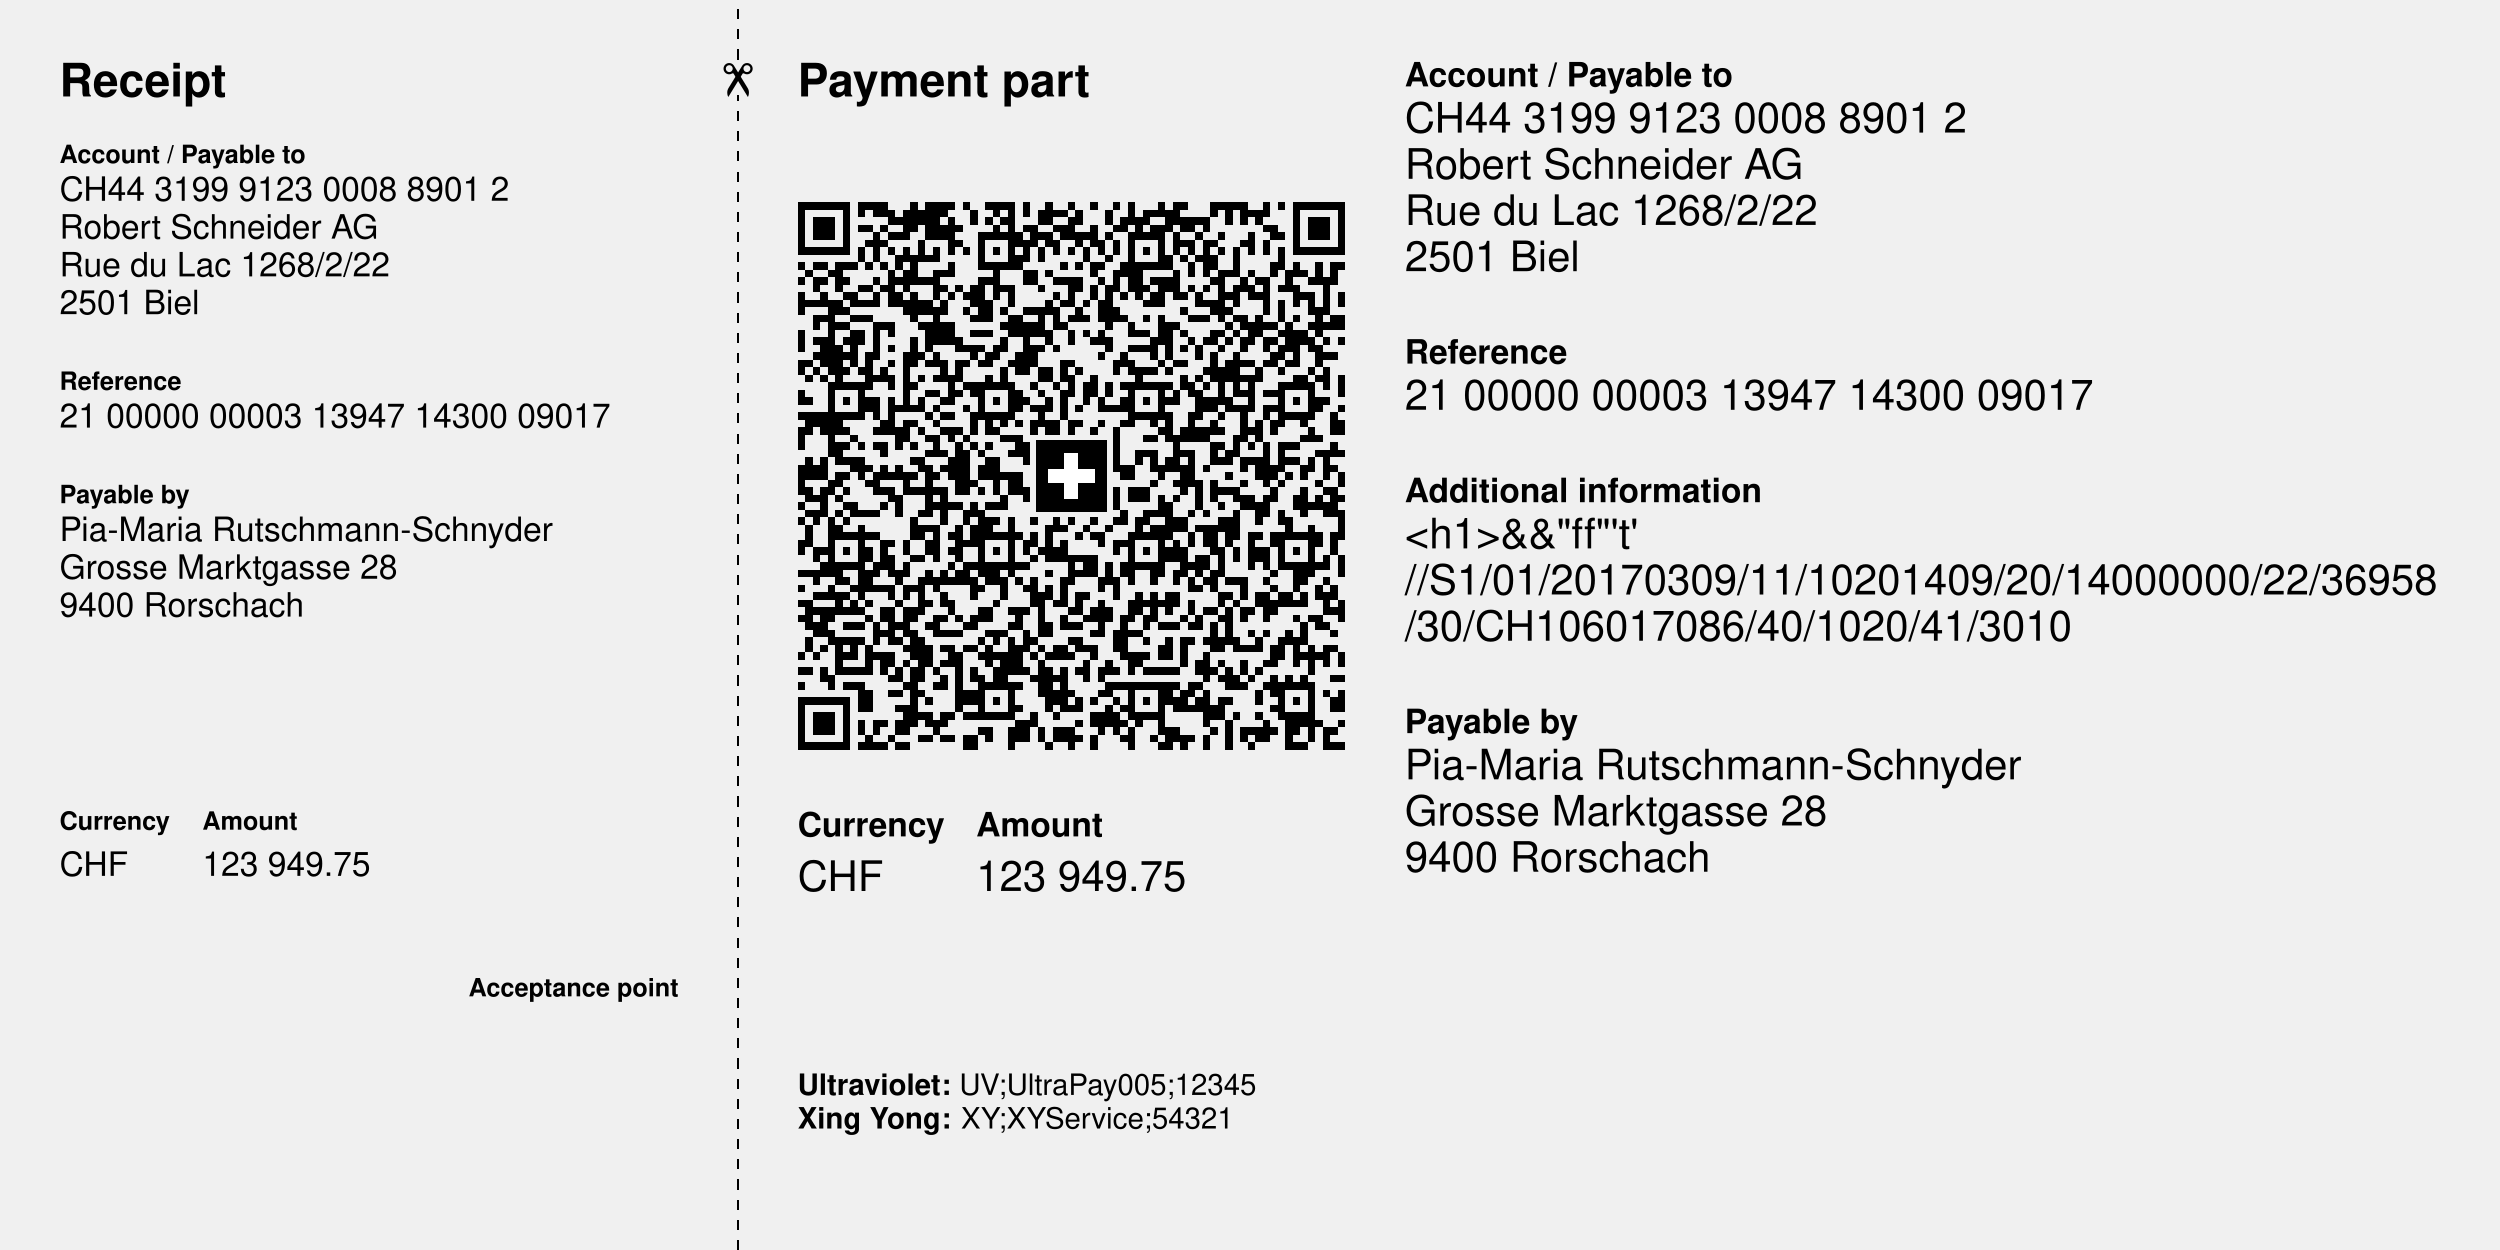
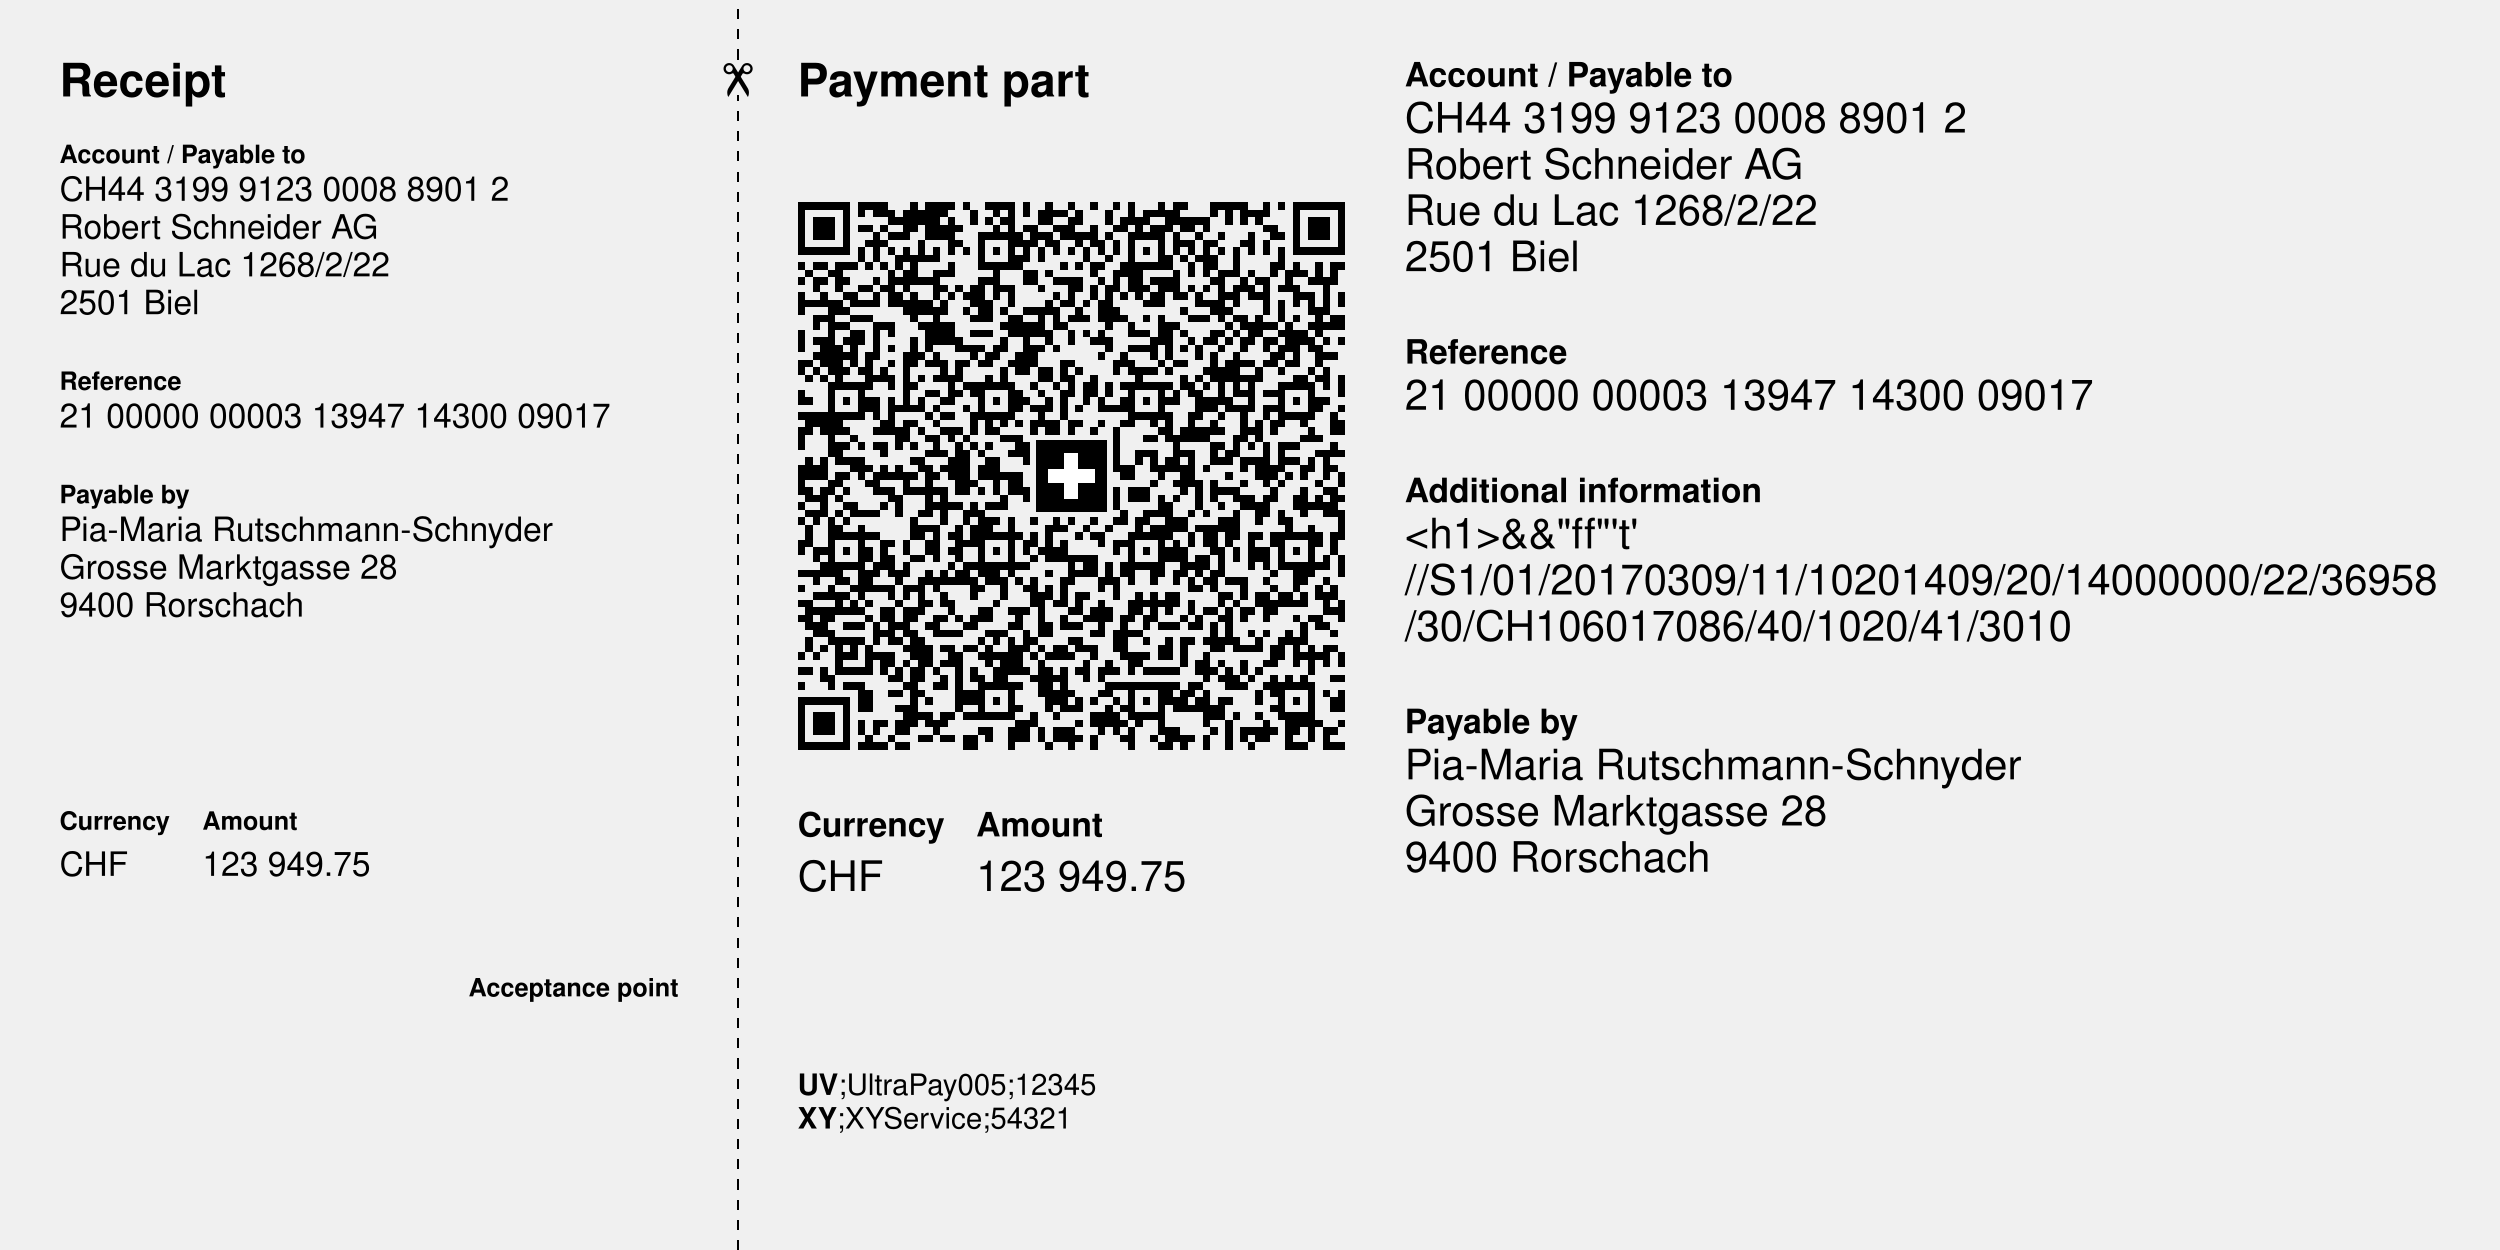
<svg xmlns="http://www.w3.org/2000/svg" width="210mm" height="105mm" version="1.1" viewBox="0 0 595.276 297.638">
  <g font-family="Helvetica,Arial,&quot;Liberation Sans&quot;" transform="translate(0 297.638)">
    <g transform="translate(189.921 -0)">
      <text x="0" y="-274.665" font-size="11" font-weight="bold">Payment part</text>
    </g>
    <g transform="translate(189.921 -119.055) scale(1.786)">
      <path fill="#000000" shape-rendering="crispEdges" d="M0,-73h7v1h-7zm8,0h4v1h-4zm7,0h1v4h-1zm2,0h2v5h-2zm2,0h2v1h-2zm3,0h1v1h-1z m3,0h4v1h-4zm5,0h1v2h-1zm3,0h1v3h-1zm3,0h1v1h-1zm3,0h1v1h-1zm3,0h1v1h-1z m2,0h1v3h-1zm4,0h1v2h-1zm2,0h1v3h-1zm1,0h1v1h-1zm4,0h5v1h-5zm7,0h1v2h-1z m2,0h1v1h-1zm2,0h7v1h-7zm-66,1h1v6h-1zm6,0h1v6h-1zm2,0h1v1h-1zm2,0h3v1h-3z m4,0h1v4h-1zm2,0h1v2h-1zm3,0h1v1h-1zm4,0h1v2h-1zm3,0h1v1h-1zm2,0h1v8h-1z m4,0h1v2h-1zm2,0h2v1h-2zm3,0h1v2h-1zm4,0h1v2h-1zm5,0h2v1h-2zm3,0h1v3h-1z m6,0h1v1h-1zm2,0h1v2h-1zm2,0h3v1h-3zm7,0h1v6h-1zm6,0h1v6h-1zm-70,1h3v3h-3z m10,0h2v1h-2zm8,0h1v5h-1zm5,0h1v1h-1zm2,0h1v1h-1zm9,0h1v3h-1zm7,0h1v2h-1z m2,0h1v3h-1zm1,0h1v1h-1zm5,0h4v1h-4zm8,0h1v1h-1zm2,0h1v1h-1zm7,0h3v3h-3z m-60,1h2v1h-2zm3,0h1v1h-1zm8,0h1v2h-1zm2,0h1v1h-1zm5,0h1v2h-1zm4,0h2v1h-2z m4,0h2v1h-2zm5,0h1v3h-1zm3,0h1v1h-1zm5,0h2v2h-2zm4,0h2v1h-2zm3,0h1v1h-1z m8,0h2v1h-2zm-52,1h1v4h-1zm2,0h2v1h-2zm12,0h1v5h-1zm1,0h1v1h-1zm2,0h1v1h-1z m2,0h1v2h-1zm2,0h3v1h-3zm4,0h1v1h-1zm2,0h2v1h-2zm4,0h1v1h-1zm3,0h1v8h-1z m2,0h1v1h-1zm4,0h1v3h-1zm3,0h1v1h-1zm3,0h1v1h-1zm4,0h1v3h-1zm3,0h2v1h-2z m-54,1h1v1h-1zm2,0h1v1h-1zm5,0h1v3h-1zm5,0h1v1h-1zm9,0h1v3h-1zm1,0h1v1h-1z m2,0h2v1h-2zm4,0h1v1h-1zm3,0h1v2h-1zm2,0h1v2h-1zm6,0h1v4h-1zm3,0h2v1h-2z m3,0h1v5h-1zm1,0h1v1h-1zm4,0h1v1h-1zm3,0h1v2h-1zm-61,1h5v1h-5zm7,0h1v2h-1z m4,0h1v1h-1zm2,0h1v2h-1zm4,0h1v2h-1zm4,0h1v1h-1zm4,0h1v1h-1zm6,0h1v2h-1z m2,0h1v1h-1zm2,0h1v1h-1zm2,0h1v2h-1zm8,0h1v1h-1zm6,0h1v1h-1zm4,0h1v1h-1z m2,0h1v4h-1zm6,0h1v3h-1zm3,0h5v1h-5zm-54,1h1v2h-1zm2,0h1v4h-1zm2,0h1v1h-1z m12,0h1v2h-1zm12,0h1v1h-1zm8,0h1v2h-1zm2,0h1v1h-1zm2,0h1v1h-1zm2,0h1v2h-1z m-55,1h1v1h-1zm2,0h2v1h-2zm3,0h1v4h-1zm1,0h2v1h-2zm3,0h1v1h-1zm2,0h1v1h-1z m9,0h1v2h-1zm5,0h3v1h-3zm10,0h1v1h-1zm2,0h1v1h-1zm2,0h2v1h-2zm4,0h1v2h-1z m2,0h1v5h-1zm1,0h2v1h-2zm6,0h1v2h-1zm11,0h1v2h-1zm3,0h1v2h-1zm3,0h1v3h-1z m2,0h1v3h-1zm1,0h1v1h-1zm-71,1h1v1h-1zm3,0h1v1h-1zm8,0h1v5h-1zm2,0h1v3h-1z m4,0h1v4h-1zm1,0h1v1h-1zm7,0h1v4h-1zm4,0h2v2h-2zm3,0h1v1h-1zm6,0h1v1h-1z m3,0h1v3h-1zm8,0h1v4h-1zm6,0h1v7h-1zm1,0h1v1h-1zm3,0h1v1h-1zm5,0h1v3h-1z m2,0h1v1h-1zm-67,1h1v1h-1zm2,0h2v1h-2zm4,0h1v1h-1zm4,0h1v1h-1zm3,0h1v1h-1z m3,0h2v1h-2zm8,0h1v6h-1zm1,0h1v1h-1zm9,0h4v1h-4zm6,0h1v1h-1zm7,0h3v1h-3z m8,0h1v1h-1zm4,0h1v2h-1zm2,0h2v1h-2zm7,0h1v1h-1zm2,0h1v5h-1zm-68,1h1v1h-1z m6,0h2v1h-2zm3,0h1v1h-1zm8,0h1v1h-1zm2,0h1v1h-1zm2,0h1v3h-1zm4,0h2v1h-2z m5,0h1v1h-1zm4,0h1v3h-1zm1,0h1v1h-1zm2,0h1v2h-1zm2,0h1v6h-1zm5,0h1v1h-1z m2,0h1v3h-1zm1,0h1v1h-1zm3,0h1v1h-1zm2,0h1v1h-1zm4,0h1v3h-1zm2,0h1v2h-1z m2,0h1v4h-1zm2,0h1v1h-1zm2,0h1v3h-1zm-66,1h1v3h-1zm3,0h1v2h-1zm3,0h2v1h-2z m4,0h1v2h-1zm3,0h1v2h-1zm2,0h1v4h-1zm5,0h1v1h-1zm2,0h1v1h-1zm6,0h1v2h-1z m6,0h1v1h-1zm9,0h1v1h-1zm4,0h1v2h-1zm4,0h1v1h-1zm2,0h1v2h-1zm4,0h1v1h-1z m4,0h1v1h-1zm6,0h2v1h-2zm5,0h1v2h-1zm-71,1h2v1h-2zm3,0h1v10h-1zm1,0h1v2h-1z m2,0h3v1h-3zm7,0h1v2h-1zm2,0h2v2h-2zm3,0h1v2h-1zm6,0h1v3h-1zm8,0h1v2h-1z m2,0h1v1h-1zm3,0h1v1h-1zm2,0h1v3h-1zm6,0h1v1h-1zm8,0h2v1h-2zm10,0h1v3h-1z m4,0h1v2h-1zm-62,1h1v1h-1zm12,0h1v5h-1zm4,0h1v1h-1zm5,0h1v1h-1zm3,0h3v1h-3z m4,0h1v3h-1zm3,0h1v2h-1zm5,0h1v2h-1zm9,0h1v1h-1zm4,0h1v1h-1zm2,0h1v1h-1z m12,0h1v4h-1zm-67,1h2v1h-2zm5,0h3v1h-3zm16,0h1v1h-1zm5,0h2v3h-2zm4,0h1v3h-1z m4,0h1v1h-1zm2,0h1v1h-1zm5,0h1v1h-1zm3,0h1v1h-1zm2,0h1v4h-1zm4,0h3v1h-3z m6,0h2v1h-2zm3,0h1v3h-1zm5,0h1v1h-1zm5,0h2v2h-2zm-69,1h1v1h-1zm3,0h2v1h-2z m5,0h1v5h-1zm1,0h2v1h-2zm5,0h2v1h-2zm3,0h2v3h-2zm8,0h1v1h-1zm3,0h1v7h-1z m1,0h1v2h-1zm4,0h1v1h-1zm9,0h1v2h-1zm5,0h1v5h-1zm1,0h1v1h-1zm7,0h1v1h-1z m2,0h2v1h-2zm3,0h2v1h-2zm3,0h1v4h-1zm3,0h1v1h-1zm2,0h1v1h-1zm-70,1h1v3h-1z m7,0h1v5h-1zm1,0h1v2h-1zm4,0h1v1h-1zm5,0h1v3h-1zm6,0h3v1h-3zm10,0h1v2h-1z m3,0h1v2h-1zm2,0h1v1h-1zm2,0h1v2h-1zm5,0h2v1h-2zm6,0h1v1h-1zm4,0h2v1h-2z m3,0h1v1h-1zm2,0h1v2h-1zm4,0h1v1h-1zm2,0h1v5h-1zm1,0h1v2h-1zm-65,1h2v1h-2z m4,0h1v1h-1zm9,0h1v4h-1zm6,0h1v2h-1zm6,0h1v2h-1zm12,0h1v1h-1zm2,0h1v2h-1z m6,0h1v3h-1zm5,0h1v1h-1zm2,0h2v1h-2zm3,0h1v1h-1zm2,0h1v2h-1zm3,0h2v1h-2z m6,0h1v2h-1zm2,0h1v1h-1zm2,0h1v1h-1zm-69,1h1v3h-1zm2,0h1v6h-1zm7,0h1v1h-1z m10,0h3v1h-3zm4,0h1v2h-1zm5,0h1v3h-1zm1,0h1v1h-1zm2,0h1v1h-1zm10,0h3v1h-3z m7,0h1v1h-1zm2,0h1v2h-1zm3,0h1v1h-1zm6,0h1v1h-1zm2,0h1v2h-1zm5,0h1v3h-1z m-67,1h1v1h-1zm4,0h1v1h-1zm3,0h1v5h-1zm5,0h1v8h-1zm2,0h1v1h-1zm2,0h1v2h-1z m5,0h1v1h-1zm2,0h1v2h-1zm4,0h1v3h-1zm11,0h1v1h-1zm3,0h1v2h-1zm12,0h1v4h-1z m3,-0h1v6h-1zm5,0h1v2h-1zm7,0h2v1h-2zm-70,1h2v1h-2zm12,0h1v1h-1zm5,0h1v1h-1z m2,0h1v3h-1zm2,0h1v3h-1zm1,0h1v1h-1zm2,0h1v1h-1zm4,0h1v1h-1zm7,0h1v3h-1z m1,0h1v1h-1zm6,0h1v2h-1zm2,0h1v2h-1zm4,0h1v1h-1zm2,0h2v1h-2zm7,0h1v3h-1z m2,0h2v1h-2zm3,0h1v1h-1zm3,0h1v1h-1zm-65,1h1v1h-1zm2,0h1v1h-1zm4,0h1v1h-1z m2,0h1v1h-1zm3,0h1v2h-1zm16,0h1v3h-1zm5,0h2v2h-2zm5,0h1v1h-1zm8,0h3v1h-3z m4,0h1v1h-1zm5,0h1v1h-1zm2,-0h1v5h-1zm5,0h1v2h-1zm3,0h1v1h-1zm4,0h1v1h-1z m2,0h1v3h-1zm-69,1h1v1h-1zm2,0h1v1h-1zm7,0h1v1h-1zm2,0h1v2h-1zm4,0h1v1h-1z m2,0h1v1h-1zm2,-0h1v4h-1zm5,0h1v2h-1zm11,-0h1v3h-1zm3,0h1v3h-1zm6,0h1v2h-1z m6,0h1v2h-1zm2,0h1v1h-1zm6,0h2v1h-2zm7,0h2v2h-2zm3,0h1v1h-1zm3,-0h1v3h-1z m-68,1h1v10h-1zm2,0h3v1h-3zm9,0h1v1h-1zm7,0h3v1h-3zm4,0h1v1h-1zm2,0h1v5h-1z m3,0h1v1h-1zm3,0h1v1h-1zm4,-0h1v3h-1zm3,0h1v2h-1zm2,0h2v1h-2zm3,0h4v1h-4z m6,-0h1v2h-1zm2,0h1v1h-1zm6,0h1v4h-1zm4,0h1v6h-1zm1,0h1v1h-1zm3,0h1v5h-1z m-68,1h1v2h-1zm8,0h1v4h-1zm9,-0h2v1h-2zm4,0h1v1h-1zm2,0h2v1h-2zm6,0h1v3h-1z m3,-0h1v1h-1zm3,0h1v4h-1zm9,0h1v5h-1zm4,0h1v4h-1zm2,-0h1v2h-1zm3,0h1v4h-1z m6,-0h1v1h-1zm3,0h2v1h-2zm-61,1h1v1h-1zm5,0h1v1h-1zm3,0h2v2h-2zm3,0h1v5h-1z m4,0h1v2h-1zm3,-0h1v1h-1zm5,0h1v3h-1zm2,-0h1v1h-1zm4,0h1v1h-1zm3,0h1v2h-1z m7,0h1v2h-1zm3,0h1v2h-1zm3,-0h1v1h-1zm3,0h1v1h-1zm5,0h2v2h-2zm3,0h1v2h-1z m9,-0h1v1h-1zm3,0h2v1h-2zm-56,1h1v1h-1zm2,0h1v1h-1zm3,0h1v1h-1zm4,0h1v1h-1z m9,0h2v1h-2zm6,0h1v1h-1zm4,0h2v1h-2zm17,0h2v1h-2zm4,0h2v1h-2zm7,0h1v1h-1z m3,0h1v1h-1zm-72,1h4v1h-4zm5,0h3v1h-3zm5,0h1v1h-1zm7,0h1v1h-1zm2,0h2v1h-2z m4,0h1v3h-1zm2,0h3v1h-3zm7,0h1v2h-1zm13,0h3v1h-3zm4,0h1v4h-1zm3,0h1v4h-1z m4,0h1v1h-1zm3,0h1v4h-1zm3,0h1v1h-1zm3,0h3v1h-3zm6,0h1v3h-1zm-70,1h3v1h-3z m4,0h1v2h-1zm6,0h1v2h-1zm3,0h1v3h-1zm1,0h1v1h-1zm3,0h1v1h-1zm7,0h1v2h-1z m2,0h1v1h-1zm2,0h1v1h-1zm2,0h1v2h-1zm2,0h2v2h-2zm3,0h2v1h-2zm4,0h1v1h-1z m3,0h1v1h-1zm4,0h1v1h-1zm8,0h1v2h-1zm6,0h1v3h-1zm2,0h1v2h-1zm4,0h1v1h-1z m5,0h1v2h-1zm-72,1h1v3h-1zm1,0h1v1h-1zm2,0h1v1h-1zm3,0h1v1h-1zm4,0h1v1h-1z m3,-0h1v3h-1zm3,0h1v1h-1zm3,0h3v1h-3zm7,0h1v1h-1zm10,0h1v1h-1zm3,0h1v1h-1z m3,-0h1v6h-1zm6,0h1v1h-1zm3,0h1v2h-1zm2,0h2v2h-2zm3,0h1v1h-1zm4,0h1v1h-1z m8,0h1v2h-1zm-61,1h1v1h-1zm10,0h2v1h-2zm3,0h1v1h-1zm2,0h1v1h-1zm5,0h3v1h-3z m19,0h2v1h-2zm4,-0h1v5h-1zm8,0h1v3h-1zm9,0h1v1h-1zm2,0h1v1h-1zm-64,1h1v3h-1z m1,0h1v1h-1zm2,0h1v1h-1zm2,0h2v1h-2zm5,0h1v1h-1zm3,0h1v2h-1zm3,0h1v7h-1z m2,0h1v1h-1zm2,0h1v1h-1zm4,0h2v2h-2zm26,0h1v3h-1zm1,0h1v1h-1zm4,0h1v1h-1z m2,0h1v6h-1zm2,0h1v4h-1zm1,0h2v1h-2zm6,0h1v2h-1zm-60,1h1v1h-1zm6,0h1v1h-1z m2,0h1v1h-1zm3,0h1v6h-1zm2,0h1v1h-1zm4,0h1v1h-1zm17,0h3v1h-3zm6,0h2v1h-2z m6,0h1v2h-1zm12,0h2v1h-2zm3,0h1v1h-1zm-71,1h1v3h-1zm2,0h1v3h-1zm3,0h3v1h-3z m9,0h2v1h-2zm5,0h1v3h-1zm5,0h2v3h-2zm5,0h1v1h-1zm15,0h1v1h-1zm2,0h1v2h-1z m2,0h1v2h-1zm3,0h1v4h-1zm4,0h1v1h-1zm3,0h3v1h-3zm6,0h2v1h-2zm3,0h1v2h-1z m2,0h1v3h-1zm-70,1h1v4h-1zm2,0h1v2h-1zm5,0h3v1h-3zm4,0h1v2h-1zm2,0h1v2h-1z m3,0h2v1h-2zm3,0h1v1h-1zm5,0h1v2h-1zm19,0h2v2h-2zm5,0h1v2h-1zm3,0h1v4h-1z m3,0h1v1h-1zm5,0h1v1h-1zm2,0h1v2h-1zm2,0h1v2h-1zm4,0h1v2h-1zm4,0h1v1h-1z m-66,1h2v1h-2zm3,0h1v1h-1zm2,0h1v3h-1zm2,0h1v1h-1zm2,0h1v3h-1zm1,0h1v1h-1z m2,0h1v6h-1zm1,0h1v1h-1zm9,0h3v1h-3zm30,0h1v1h-1zm8,0h1v1h-1zm7,0h1v2h-1z m-68,1h2v1h-2zm5,0h1v1h-1zm14,0h1v1h-1zm3,0h1v2h-1zm2,0h2v2h-2zm19,0h1v1h-1z m3,0h1v1h-1zm3,0h1v4h-1zm2,0h1v3h-1zm4,0h1v1h-1zm5,0h1v1h-1zm5,0h1v1h-1z m-68,1h1v2h-1zm2,0h1v4h-1zm1,0h1v1h-1zm2,0h1v1h-1zm5,0h2v1h-2zm4,0h2v1h-2z m3,0h2v1h-2zm6,0h1v1h-1zm6,0h1v2h-1zm12,0h1v3h-1zm2,0h3v2h-3zm12,0h3v1h-3z m7,0h1v2h-1zm4,0h1v4h-1zm3,0h2v1h-2zm-68,1h1v1h-1zm3,0h1v1h-1zm7,0h2v1h-2z m7,0h1v4h-1zm8,0h1v2h-1zm21,0h1v3h-1zm2,0h1v1h-1zm8,0h3v1h-3zm4,0h1v3h-1z m4,0h1v2h-1zm3,0h1v2h-1zm2,0h1v3h-1zm1,0h1v1h-1zm-72,1h1v1h-1zm6,0h2v1h-2z m5,0h1v1h-1zm2,0h1v2h-1zm5,0h1v1h-1zm2,0h2v1h-2zm3,0h1v2h-1zm2,0h2v1h-2z m24,0h1v5h-1zm7,0h1v1h-1zm3,0h3v1h-3zm9,0h1v1h-1zm2,0h1v2h-1zm-69,1h2v1h-2z m4,0h1v1h-1zm2,0h4v1h-4zm9,0h1v1h-1zm6,0h1v2h-1zm2,0h1v9h-1zm19,0h1v2h-1z m3,0h2v1h-2zm6,0h1v1h-1zm2,0h1v1h-1zm4,0h1v4h-1zm3,0h1v2h-1zm3,0h1v2h-1z m8,0h1v4h-1zm-72,1h1v1h-1zm2,0h1v1h-1zm2,0h1v8h-1zm2,0h1v1h-1zm9,0h1v3h-1z m10,0h1v3h-1zm1,0h1v1h-1zm2,0h1v8h-1zm3,0h1v1h-1zm3,0h1v2h-1zm2,0h1v1h-1z m3,0h1v1h-1zm3,0h1v1h-1zm3,0h1v3h-1zm1,0h1v1h-1zm4,0h2v2h-2zm6,0h2v2h-2z m9,0h1v3h-1zm-64,1h1v3h-1zm4,0h1v2h-1zm3,0h1v10h-1zm8,0h3v1h-3zm5,0h1v5h-1z m2,0h1v3h-1zm10,0h1v5h-1zm2,0h1v1h-1zm3,0h1v1h-1zm3,0h1v1h-1zm6,0h2v2h-2z m6,0h3v1h-3zm15,0h1v7h-1zm-62,1h2v1h-2zm3,0h2v1h-2zm7,0h1v1h-1zm2,0h1v4h-1z m2,0h1v1h-1zm6,0h2v1h-2zm3,0h1v1h-1zm2,0h1v2h-1zm6,0h1v1h-1zm2,0h2v1h-2z m5,0h1v7h-1zm2,0h1v1h-1zm6,0h1v2h-1zm2,0h2v2h-2zm3,0h1v2h-1zm3,0h1v5h-1z m1,0h1v1h-1zm2,0h2v2h-2zm3,0h2v1h-2zm3,0h1v2h-1zm2,0h1v3h-1zm-71,1h1v2h-1z m11,0h1v4h-1zm1,0h1v1h-1zm2,0h1v2h-1zm3,0h1v2h-1zm5,0h1v1h-1zm8,0h1v2h-1z m5,0h1v3h-1zm5,0h1v1h-1zm2,0h2v1h-2zm6,-0h1v5h-1zm2,0h1v3h-1zm-48,1h2v1h-2z m4,0h1v1h-1zm3,0h1v2h-1zm11,0h1v1h-1zm6,0h1v1h-1zm6,0h1v1h-1zm2,0h1v2h-1z m8,0h1v1h-1zm4,0h1v1h-1zm3,0h1v2h-1zm2,-0h1v4h-1zm4,0h2v1h-2zm3,0h1v2h-1z m3,0h2v2h-2zm3,0h1v3h-1zm2,0h1v1h-1zm-64,1h1v1h-1zm10,-0h1v3h-1zm3,0h2v1h-2z m16,0h1v1h-1zm5,0h4v1h-4zm17,0h2v2h-2zm3,-0h1v3h-1zm14,0h1v2h-1zm2,-0h1v3h-1z m-69,1h1v2h-1zm2,0h3v1h-3zm5,-0h1v2h-1zm4,0h1v2h-1zm6,0h1v1h-1zm2,0h1v3h-1z m1,0h1v1h-1zm2,0h2v3h-2zm2,0h1v1h-1zm2,0h2v1h-2zm7,0h1v3h-1zm2,-0h2v2h-2z m3,0h1v3h-1zm2,-0h1v2h-1zm2,0h3v1h-3zm7,0h1v1h-1zm10,0h1v1h-1zm3,0h3v1h-3z m4,0h1v1h-1zm-69,1h3v1h-3zm5,0h1v2h-1zm4,0h1v3h-1zm4,0h1v2h-1zm4,0h1v2h-1z m2,0h1v2h-1zm2,0h1v2h-1zm12,-0h1v1h-1zm4,0h1v1h-1zm10,0h1v2h-1zm3,0h1v2h-1z m3,-0h1v1h-1zm2,0h1v3h-1zm8,-0h1v1h-1zm3,0h2v2h-2zm-64,1h1v1h-1zm4,0h1v1h-1z m10,-0h1v5h-1zm2,0h1v2h-1zm2,0h1v1h-1zm3,-0h1v3h-1zm4,0h1v3h-1zm2,0h1v1h-1z m2,-0h1v4h-1zm4,0h1v4h-1zm5,0h1v2h-1zm2,-0h1v3h-1zm10,0h1v2h-1zm2,0h1v1h-1z m3,0h3v1h-3zm5,0h1v1h-1zm8,0h1v1h-1zm-70,1h1v1h-1zm4,-0h1v2h-1zm3,0h1v1h-1z m3,0h3v1h-3zm4,0h2v1h-2zm10,0h1v1h-1zm6,0h1v1h-1zm3,-0h1v2h-1zm20,0h1v1h-1z m6,-0h1v2h-1zm4,0h1v1h-1zm3,0h1v1h-1zm3,-0h1v2h-1zm2,0h1v2h-1zm-69,1h2v1h-2z m3,0h1v3h-1zm1,0h1v1h-1zm6,0h1v1h-1zm2,0h1v1h-1zm5,0h1v2h-1zm13,0h1v6h-1z m5,-0h1v3h-1zm1,0h1v1h-1zm7,0h1v3h-1zm2,0h1v4h-1zm2,0h2v2h-2zm7,0h2v1h-2z m5,0h2v2h-2zm3,0h2v2h-2zm3,0h1v2h-1zm3,0h1v3h-1zm-70,1h2v1h-2zm7,0h1v2h-1z m2,0h1v1h-1zm4,0h1v1h-1zm4,0h1v1h-1zm3,0h1v2h-1zm6,0h1v1h-1zm8,0h1v1h-1z m6,0h1v5h-1zm4,0h1v3h-1zm2,0h1v1h-1zm2,0h1v1h-1zm4,0h1v2h-1zm4,0h1v1h-1z m2,0h1v1h-1zm5,0h1v2h-1zm3,0h1v1h-1zm6,0h1v3h-1zm-71,1h4v1h-4zm5,0h1v1h-1z m2,0h1v1h-1zm3,0h2v2h-2zm3,0h2v2h-2zm10,0h2v2h-2zm4,0h3v1h-3zm8,0h1v1h-1z m3,0h1v2h-1zm2,0h1v2h-1zm8,0h1v1h-1zm5,0h2v1h-2zm3,0h1v5h-1zm2,0h2v1h-2z m3,0h1v2h-1zm9,0h1v1h-1zm-71,1h2v1h-2zm3,0h1v3h-1zm1,0h1v1h-1zm5,0h1v1h-1z m9,0h1v3h-1zm1,0h1v1h-1zm2,0h1v1h-1zm2,0h1v2h-1zm6,0h1v2h-1zm6,0h1v2h-1z m3,0h1v1h-1zm5,0h1v6h-1zm3,-0h1v2h-1zm5,0h1v1h-1zm2,0h1v2h-1zm3,0h1v1h-1z m3,0h1v1h-1zm7,0h1v1h-1zm2,0h2v1h-2zm-67,1h2v1h-2zm5,0h3v1h-3zm4,0h1v3h-1z m2,0h3v1h-3zm5,0h1v1h-1zm5,0h1v1h-1zm6,0h1v1h-1zm5,0h1v2h-1zm3,0h2v1h-2z m12,0h3v1h-3zm4,0h1v1h-1zm3,0h1v4h-1zm12,0h1v3h-1zm2,0h2v1h-2zm-67,1h1v1h-1z m2,0h1v2h-1zm7,0h2v1h-2zm3,0h2v1h-2zm5,0h3v1h-3zm6,0h3v1h-3zm5,0h1v3h-1z m9,0h1v1h-1zm3,0h1v3h-1zm2,0h2v1h-2zm16,0h1v1h-1zm2,0h1v1h-1zm3,0h1v2h-1z m6,0h1v1h-1zm-70,1h1v2h-1zm4,0h1v5h-1zm1,0h3v1h-3zm6,0h2v1h-2zm3,0h2v3h-2z m9,0h1v1h-1zm2,0h1v1h-1zm2,0h1v5h-1zm3,0h1v1h-1zm5,0h2v1h-2zm10,0h1v1h-1z m3,0h1v3h-1zm2,0h1v4h-1zm1,0h1v1h-1zm2,0h1v1h-1zm2,0h1v2h-1zm2,0h1v2h-1z m3,0h1v2h-1zm3,0h1v3h-1zm2,0h1v4h-1zm-63,1h1v1h-1zm4,0h1v2h-1zm2,0h1v4h-1z m5,0h1v1h-1zm3,0h1v3h-1zm2,0h2v1h-2zm3,0h2v1h-2zm3,0h1v3h-1zm4,0h1v4h-1z m3,0h1v1h-1zm2,0h2v2h-2zm3,0h3v1h-3zm11,0h1v2h-1zm11,0h2v1h-2zm4,0h1v3h-1z m5,0h1v4h-1zm2,0h1v3h-1zm1,0h1v1h-1zm-71,1h1v1h-1zm2,0h1v1h-1zm4,0h1v1h-1z m4,0h3v1h-3zm10,0h2v2h-2zm4,0h1v1h-1zm2,0h2v1h-2zm5,0h1v1h-1zm2,0h1v1h-1z m3,0h1v1h-1zm3,0h1v1h-1zm5,0h2v2h-2zm2,0h1v1h-1zm8,0h1v4h-1zm13,0h1v1h-1z m2,0h1v1h-1zm3,0h1v2h-1zm-61,1h2v1h-2zm3,0h1v1h-1zm2,0h1v3h-1zm3,0h1v1h-1z m8,0h1v4h-1zm5,0h1v5h-1zm6,0h1v3h-1zm3,-0h1v2h-1zm12,0h1v2h-1zm3,0h1v1h-1z m3,-0h1v2h-1zm3,0h1v1h-1zm-62,1h2v1h-2zm3,0h1v2h-1zm3,0h3v1h-3zm5,0h1v1h-1z m2,0h1v2h-1zm2,0h1v8h-1zm3,-0h1v1h-1zm3,0h1v6h-1zm2,-0h1v2h-1zm3,0h1v3h-1z m4,-0h1v1h-1zm3,0h1v6h-1zm2,0h1v6h-1zm2,-0h1v1h-1zm3,0h1v2h-1zm2,0h1v1h-1z m2,0h1v1h-1zm2,0h5v1h-5zm9,0h1v1h-1zm2,0h1v3h-1zm4,-0h1v1h-1zm-57,1h1v2h-1z m8,0h1v1h-1zm7,0h1v2h-1zm5,0h1v6h-1zm7,-0h1v1h-1zm3,0h1v1h-1zm22,0h1v1h-1z m2,0h1v2h-1zm2,0h1v1h-1zm3,0h1v3h-1zm2,-0h1v2h-1zm2,0h1v2h-1zm4,0h2v1h-2z m-71,1h1v1h-1zm6,0h3v1h-3zm8,0h1v1h-1zm4,0h1v1h-1zm7,0h1v1h-1zm3,0h1v5h-1z m1,0h1v1h-1zm12,0h10v1h-10zm11,0h2v1h-2zm7,0h1v1h-1zm3,0h1v1h-1zm2,0h1v5h-1z m2,0h1v1h-1zm2,0h1v8h-1zm-60,1h2v3h-2zm4,0h2v1h-2zm4,0h1v1h-1zm6,0h2v2h-2z m12,0h1v2h-1zm2,0h1v1h-1zm4,0h2v1h-2zm4,0h1v4h-1zm4,0h1v6h-1zm1,0h1v2h-1z m2,0h1v3h-1zm1,0h1v1h-1zm2,0h1v5h-1zm7,0h1v2h-1zm9,0h1v1h-1zm2,0h1v3h-1z m-72,1h7v1h-7zm17,0h1v1h-1zm9,0h1v1h-1zm11,0h1v2h-1zm2,0h1v1h-1zm3,0h1v1h-1z m4,0h1v1h-1zm4,0h1v2h-1zm3,0h1v2h-1zm3,0h1v3h-1zm1,0h1v1h-1zm9,0h1v1h-1z m5,0h1v2h-1zm-71,1h1v6h-1zm6,0h1v6h-1zm7,-0h2v1h-2zm16,0h1v1h-1zm7,0h1v1h-1z m5,0h1v3h-1zm2,-0h1v1h-1zm9,0h1v1h-1zm3,0h1v2h-1zm8,-0h1v1h-1zm-61,1h3v3h-3z m12,0h1v3h-1zm2,-0h2v1h-2zm3,0h2v1h-2zm3,0h2v1h-2zm3,0h3v1h-3zm6,0h1v2h-1z m3,-0h1v1h-1zm5,0h2v2h-2zm3,0h1v3h-1zm3,-0h3v1h-3zm13,0h1v1h-1zm3,0h1v1h-1z m4,0h3v2h-3zm-57,1h1v2h-1zm2,0h2v1h-2zm3,0h1v2h-1zm4,0h3v1h-3zm12,0h2v3h-2z m8,0h1v1h-1zm6,0h1v1h-1zm2,0h1v1h-1zm12,0h1v4h-1zm5,0h1v3h-1zm7,0h1v1h-1z m3,0h1v1h-1zm-62,1h1v1h-1zm8,0h1v1h-1zm6,0h2v1h-2zm4,0h1v3h-1zm4,0h1v2h-1z m2,0h3v2h-3zm6,0h1v1h-1zm4,0h1v3h-1zm5,0h2v2h-2zm6,0h1v1h-1zm4,0h3v1h-3z m4,0h1v1h-1zm2,0h1v3h-1zm1,0h1v1h-1zm4,0h1v3h-1zm1,0h1v1h-1zm-62,1h1v2h-1z m3,0h1v1h-1zm4,0h2v1h-2zm3,0h2v1h-2zm3,0h2v2h-2zm3,0h1v1h-1zm12,0h1v1h-1z m2,0h1v2h-1zm4,0h1v1h-1zm4,0h1v1h-1zm4,0h2v1h-2zm3,0h1v2h-1zm5,0h1v1h-1z m2,0h1v1h-1zm-60,1h5v1h-5zm7,0h1v1h-1zm2,0h2v1h-2zm3,0h2v1h-2zm20,0h1v1h-1z m3,0h1v1h-1zm12,0h2v1h-2zm3,0h1v1h-1zm9,0h1v1h-1zm6,0h2v1h-2zm5,0h2v1h-2z" />
    </g>
    <g transform="translate(189.921 -119.055)">
      <path fill="#000000" shape-rendering="crispEdges" d="M56.693,-73.701h17.008v17.008h-17.008z" />
      <path fill="#ffffff" shape-rendering="crispEdges" d="M63.543,-59.685l3.307,0l0,-3.858l3.858,0l0,-3.307l-3.858,0l0,-3.858l-3.307,0l0,3.858l-3.858,0l0,3.307l3.858,0" />
    </g>
    <g transform="translate(189.921 -0)">
      <text x="0" y="-98.482" font-size="8" font-weight="bold">Currency</text>
      <text x="0" y="-85.482" font-size="10">CHF</text>
      <text x="42.52" y="-98.482" font-size="8" font-weight="bold">Amount</text>
      <text x="42.52" y="-85.482" font-size="10">123 949.75</text>
    </g>
    <g transform="translate(334.488 -0)">
      <text x="0" y="-277.065" font-size="8" font-weight="bold">Account / Payable to</text>
      <text x="0" y="-266.065" font-size="10">CH44 3199 9123 0008 8901 2</text>
      <text x="0" y="-255.065" font-size="10">Robert Schneider AG</text>
      <text x="0" y="-244.065" font-size="10">Rue du Lac 1268/2/22</text>
      <text x="0" y="-233.065" font-size="10">2501 Biel</text>
      <text x="0" y="-211.065" font-size="8" font-weight="bold">Reference</text>
      <text x="0" y="-200.065" font-size="10">21 00000 00003 13947 14300 09017</text>
      <text x="0" y="-178.065" font-size="8" font-weight="bold">Additional information</text>
      <text x="0" y="-167.065" font-size="10">&lt;h1&gt;&amp;&amp;"ff"'t'</text>
      <text x="0" y="-156.065" font-size="10">//S1/01/20170309/11/10201409/20/14000000/22/36958</text>
      <text x="0" y="-145.065" font-size="10">/30/CH106017086/40/1020/41/3010</text>
      <text x="0" y="-123.065" font-size="8" font-weight="bold">Payable by</text>
      <text x="0" y="-112.065" font-size="10">Pia-Maria Rutschmann-Schnyder</text>
      <text x="0" y="-101.065" font-size="10">Grosse Marktgasse 28</text>
      <text x="0" y="-90.065" font-size="10">9400 Rorschach</text>
    </g>
    <g transform="translate(189.921 -0)">
-       <text x="0" y="-36.92" font-size="7" font-weight="bold">Ultraviolet: </text>
-       <text x="38.507" y="-36.92" font-size="7">UV;UltraPay005;12345</text>
-       <text x="0" y="-28.92" font-size="7" font-weight="bold">Xing Yong: </text>
-       <text x="38.892" y="-28.92" font-size="7">XY;XYService;54321</text>
+       <text x="0" y="-36.92" font-size="7" font-weight="bold">UV</text>
+       <text x="9.723" y="-36.92" font-size="7">;UltraPay005;12345</text>
+       <text x="0" y="-28.92" font-size="7" font-weight="bold">XY</text>
+       <text x="9.338" y="-28.92" font-size="7">;XYService;54321</text>
    </g>
    <g transform="translate(14.173 -0)">
      <text x="0" y="-274.665" font-size="11" font-weight="bold">Receipt</text>
      <text x="0" y="-258.822" font-size="6" font-weight="bold">Account / Payable to</text>
      <text x="0" y="-249.822" font-size="8">CH44 3199 9123 0008 8901 2</text>
      <text x="0" y="-240.822" font-size="8">Robert Schneider AG</text>
      <text x="0" y="-231.822" font-size="8">Rue du Lac 1268/2/22</text>
      <text x="0" y="-222.822" font-size="8">2501 Biel</text>
      <text x="0" y="-204.822" font-size="6" font-weight="bold">Reference</text>
      <text x="0" y="-195.822" font-size="8">21 00000 00003 13947 14300 09017</text>
      <text x="0" y="-177.822" font-size="6" font-weight="bold">Payable by</text>
      <text x="0" y="-168.822" font-size="8">Pia-Maria Rutschmann-Schnyder</text>
      <text x="0" y="-159.822" font-size="8">Grosse Marktgasse 28</text>
      <text x="0" y="-150.822" font-size="8">9400 Rorschach</text>
      <text x="0" y="-100.082" font-size="6" font-weight="bold">Currency</text>
      <text x="0" y="-89.082" font-size="8">CHF</text>
      <text x="34.016" y="-100.082" font-size="6" font-weight="bold">Amount</text>
      <text x="34.016" y="-89.082" font-size="8">123 949.75</text>
      <text x="97.392" y="-60.397" font-size="6" font-weight="bold">Acceptance point</text>
    </g>
    <path stroke="#000000" stroke-width="0.6" stroke-dasharray="2.4" shape-rendering="crispEdges" fill="none" d="M175.748,-0l0,-274.961m0,-8.504l0,-14.173" />
    <g transform="translate(172.687 -274.535) scale(0.006)">
      <path fill="#000000" d="M131.754,-359.388c-33.041,54.539,-52.384,110.154,-52.384,192.144c0,62.702,15.27,120.654,41.122,167.596l567.598,-926.232c10.25,-16.724,34.279,-23.091,63.969,-5.805c33.06,19.242,71.495,30.268,112.507,30.268 c123.676,0,223.937,-100.261,223.937,-223.937c0,-123.676,-100.261,-223.937,-223.937,-223.937c-76.348,0,-143.773,38.208,-184.195,96.548l-548.617,893.353zm728.561,-904.861c75.929,0,137.48,61.551,137.48,137.48 c0,75.929,-61.551,137.48,-137.48,137.48c-75.929,0,-137.48,-61.551,-137.48,-137.48c0,-75.929,61.551,-137.48,137.48,-137.48z" />
    </g>
    <g transform="translate(178.809 -274.535) scale(-0.006 0.006)">
      <path fill="#000000" d="M131.754,-359.388c-33.041,54.539,-52.384,110.154,-52.384,192.144c0,62.702,15.27,120.654,41.122,167.596l567.598,-926.232c10.25,-16.724,34.279,-23.091,63.969,-5.805c33.06,19.242,71.495,30.268,112.507,30.268 c123.676,0,223.937,-100.261,223.937,-223.937c0,-123.676,-100.261,-223.937,-223.937,-223.937c-76.348,0,-143.773,38.208,-184.195,96.548l-548.617,893.353zm728.561,-904.861c75.929,0,137.48,61.551,137.48,137.48 c0,75.929,-61.551,137.48,-137.48,137.48c-75.929,0,-137.48,-61.551,-137.48,-137.48c0,-75.929,61.551,-137.48,137.48,-137.48z" />
    </g>
  </g>
</svg>
